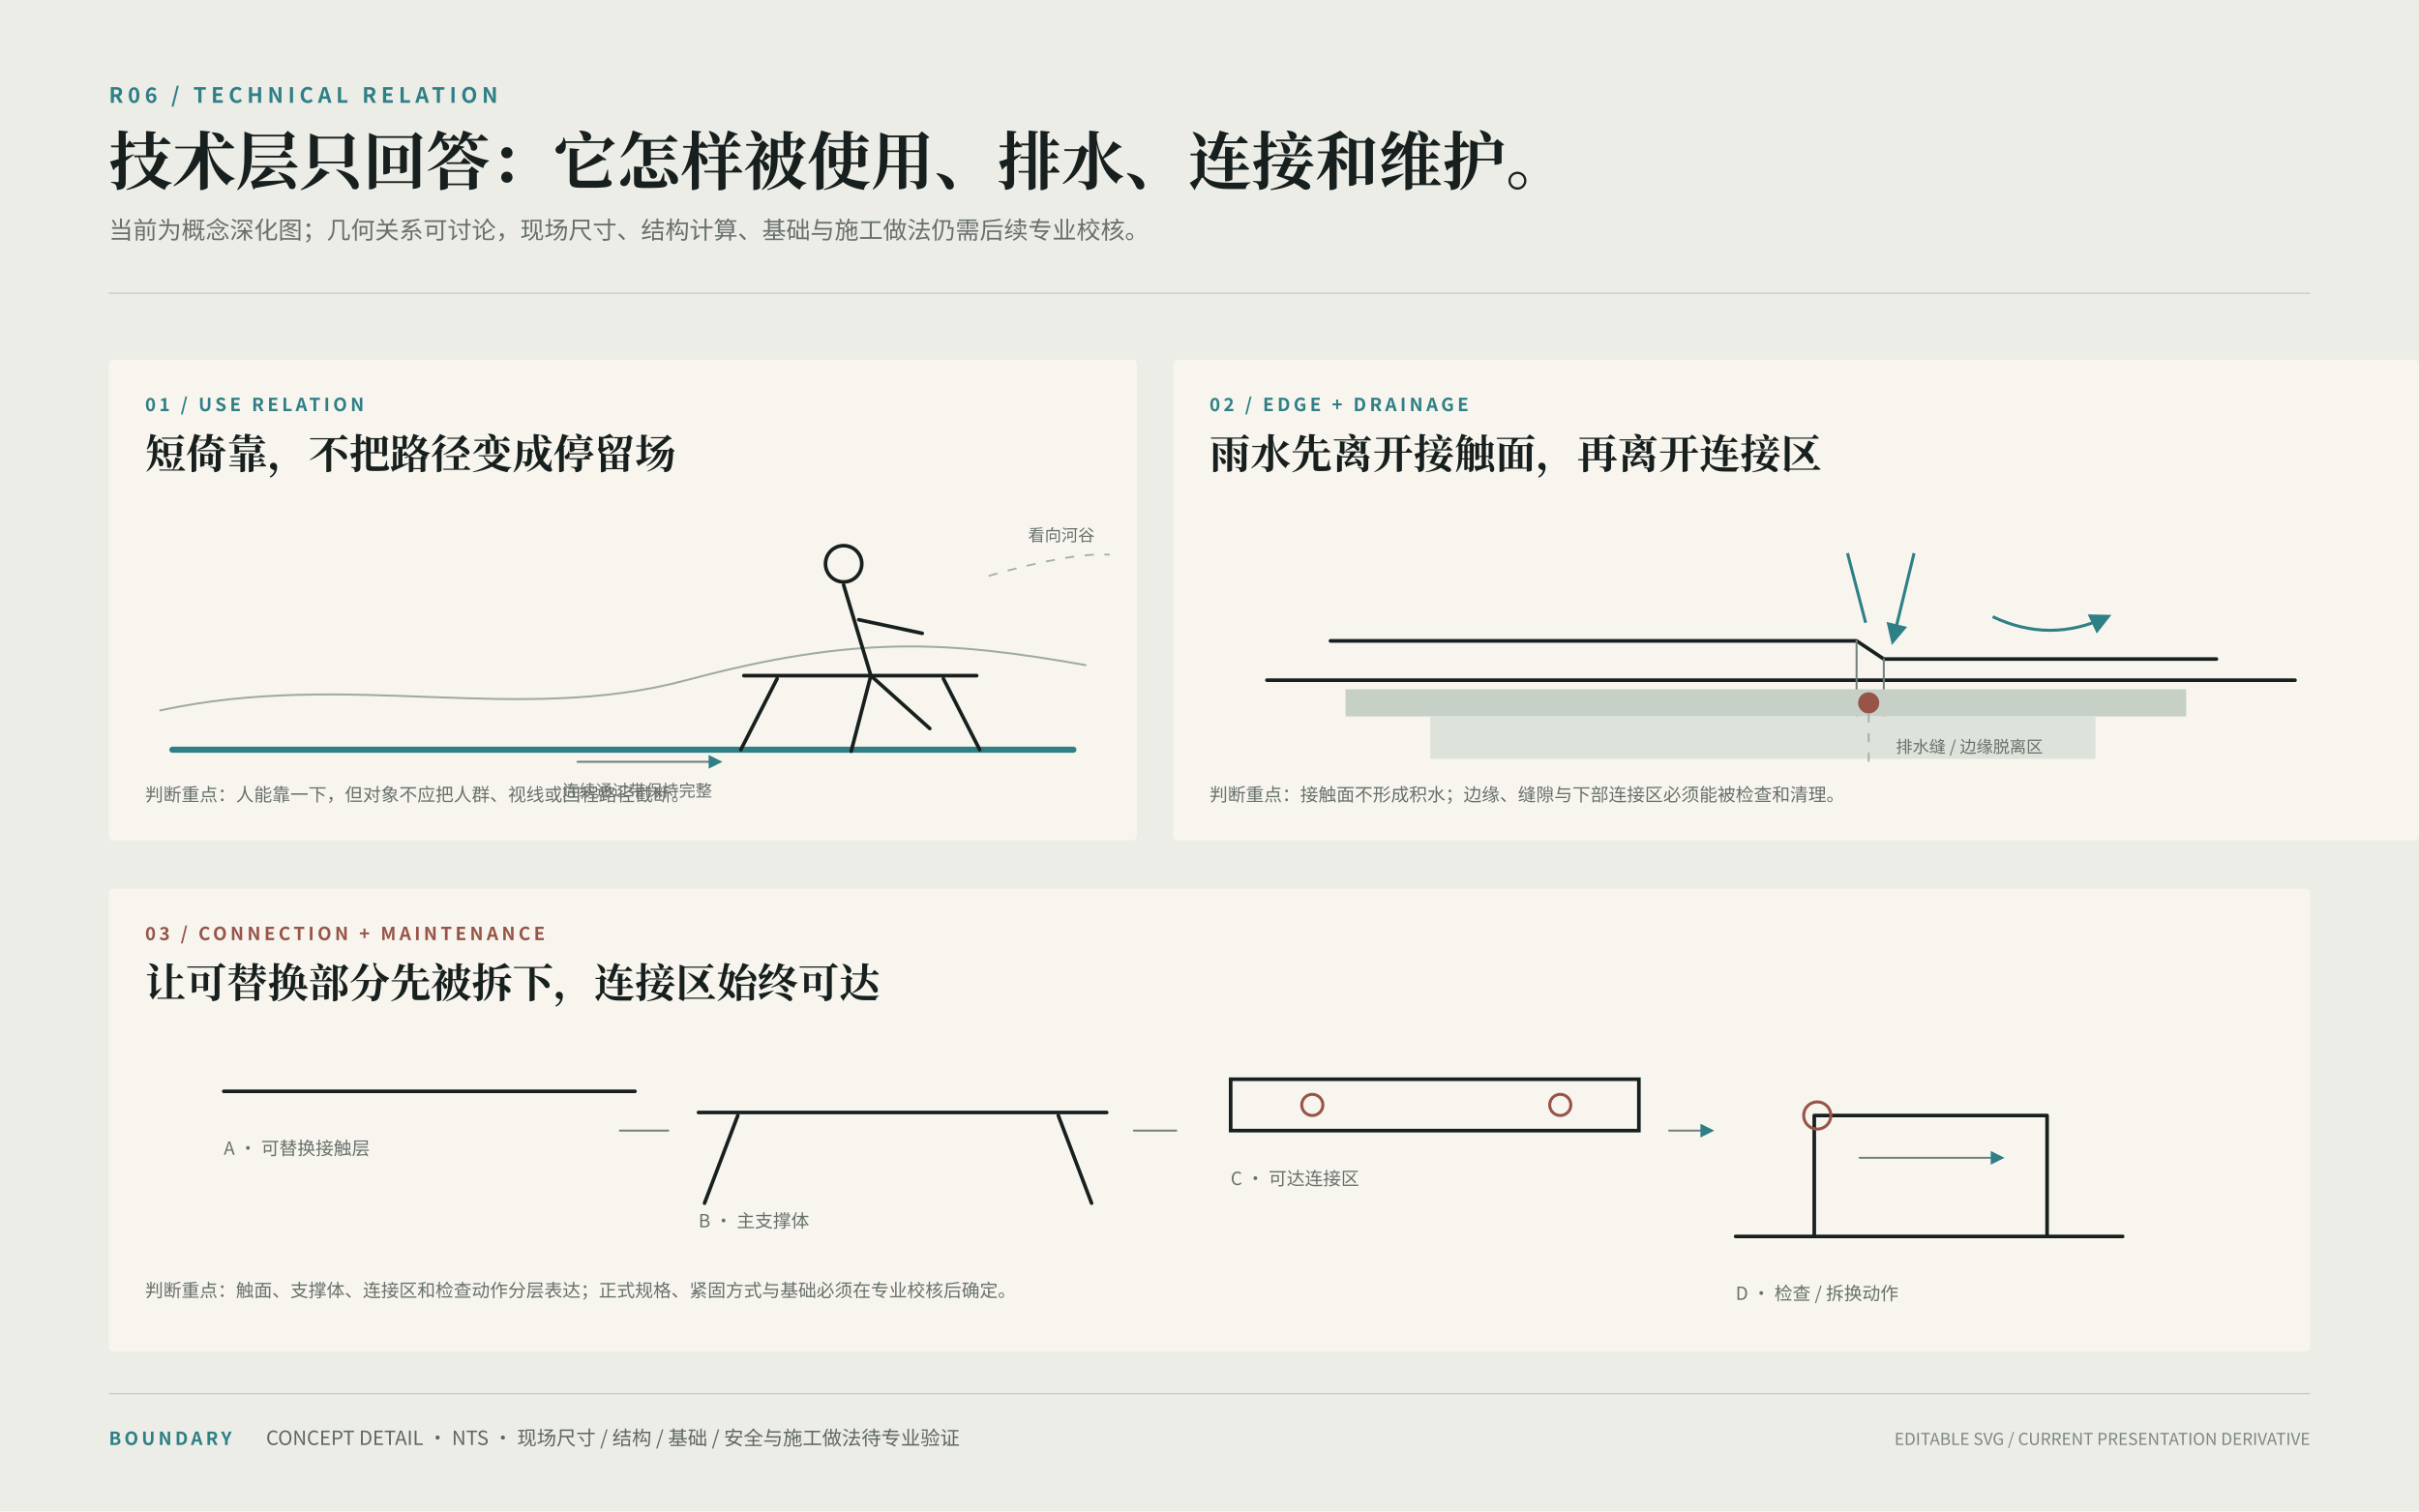
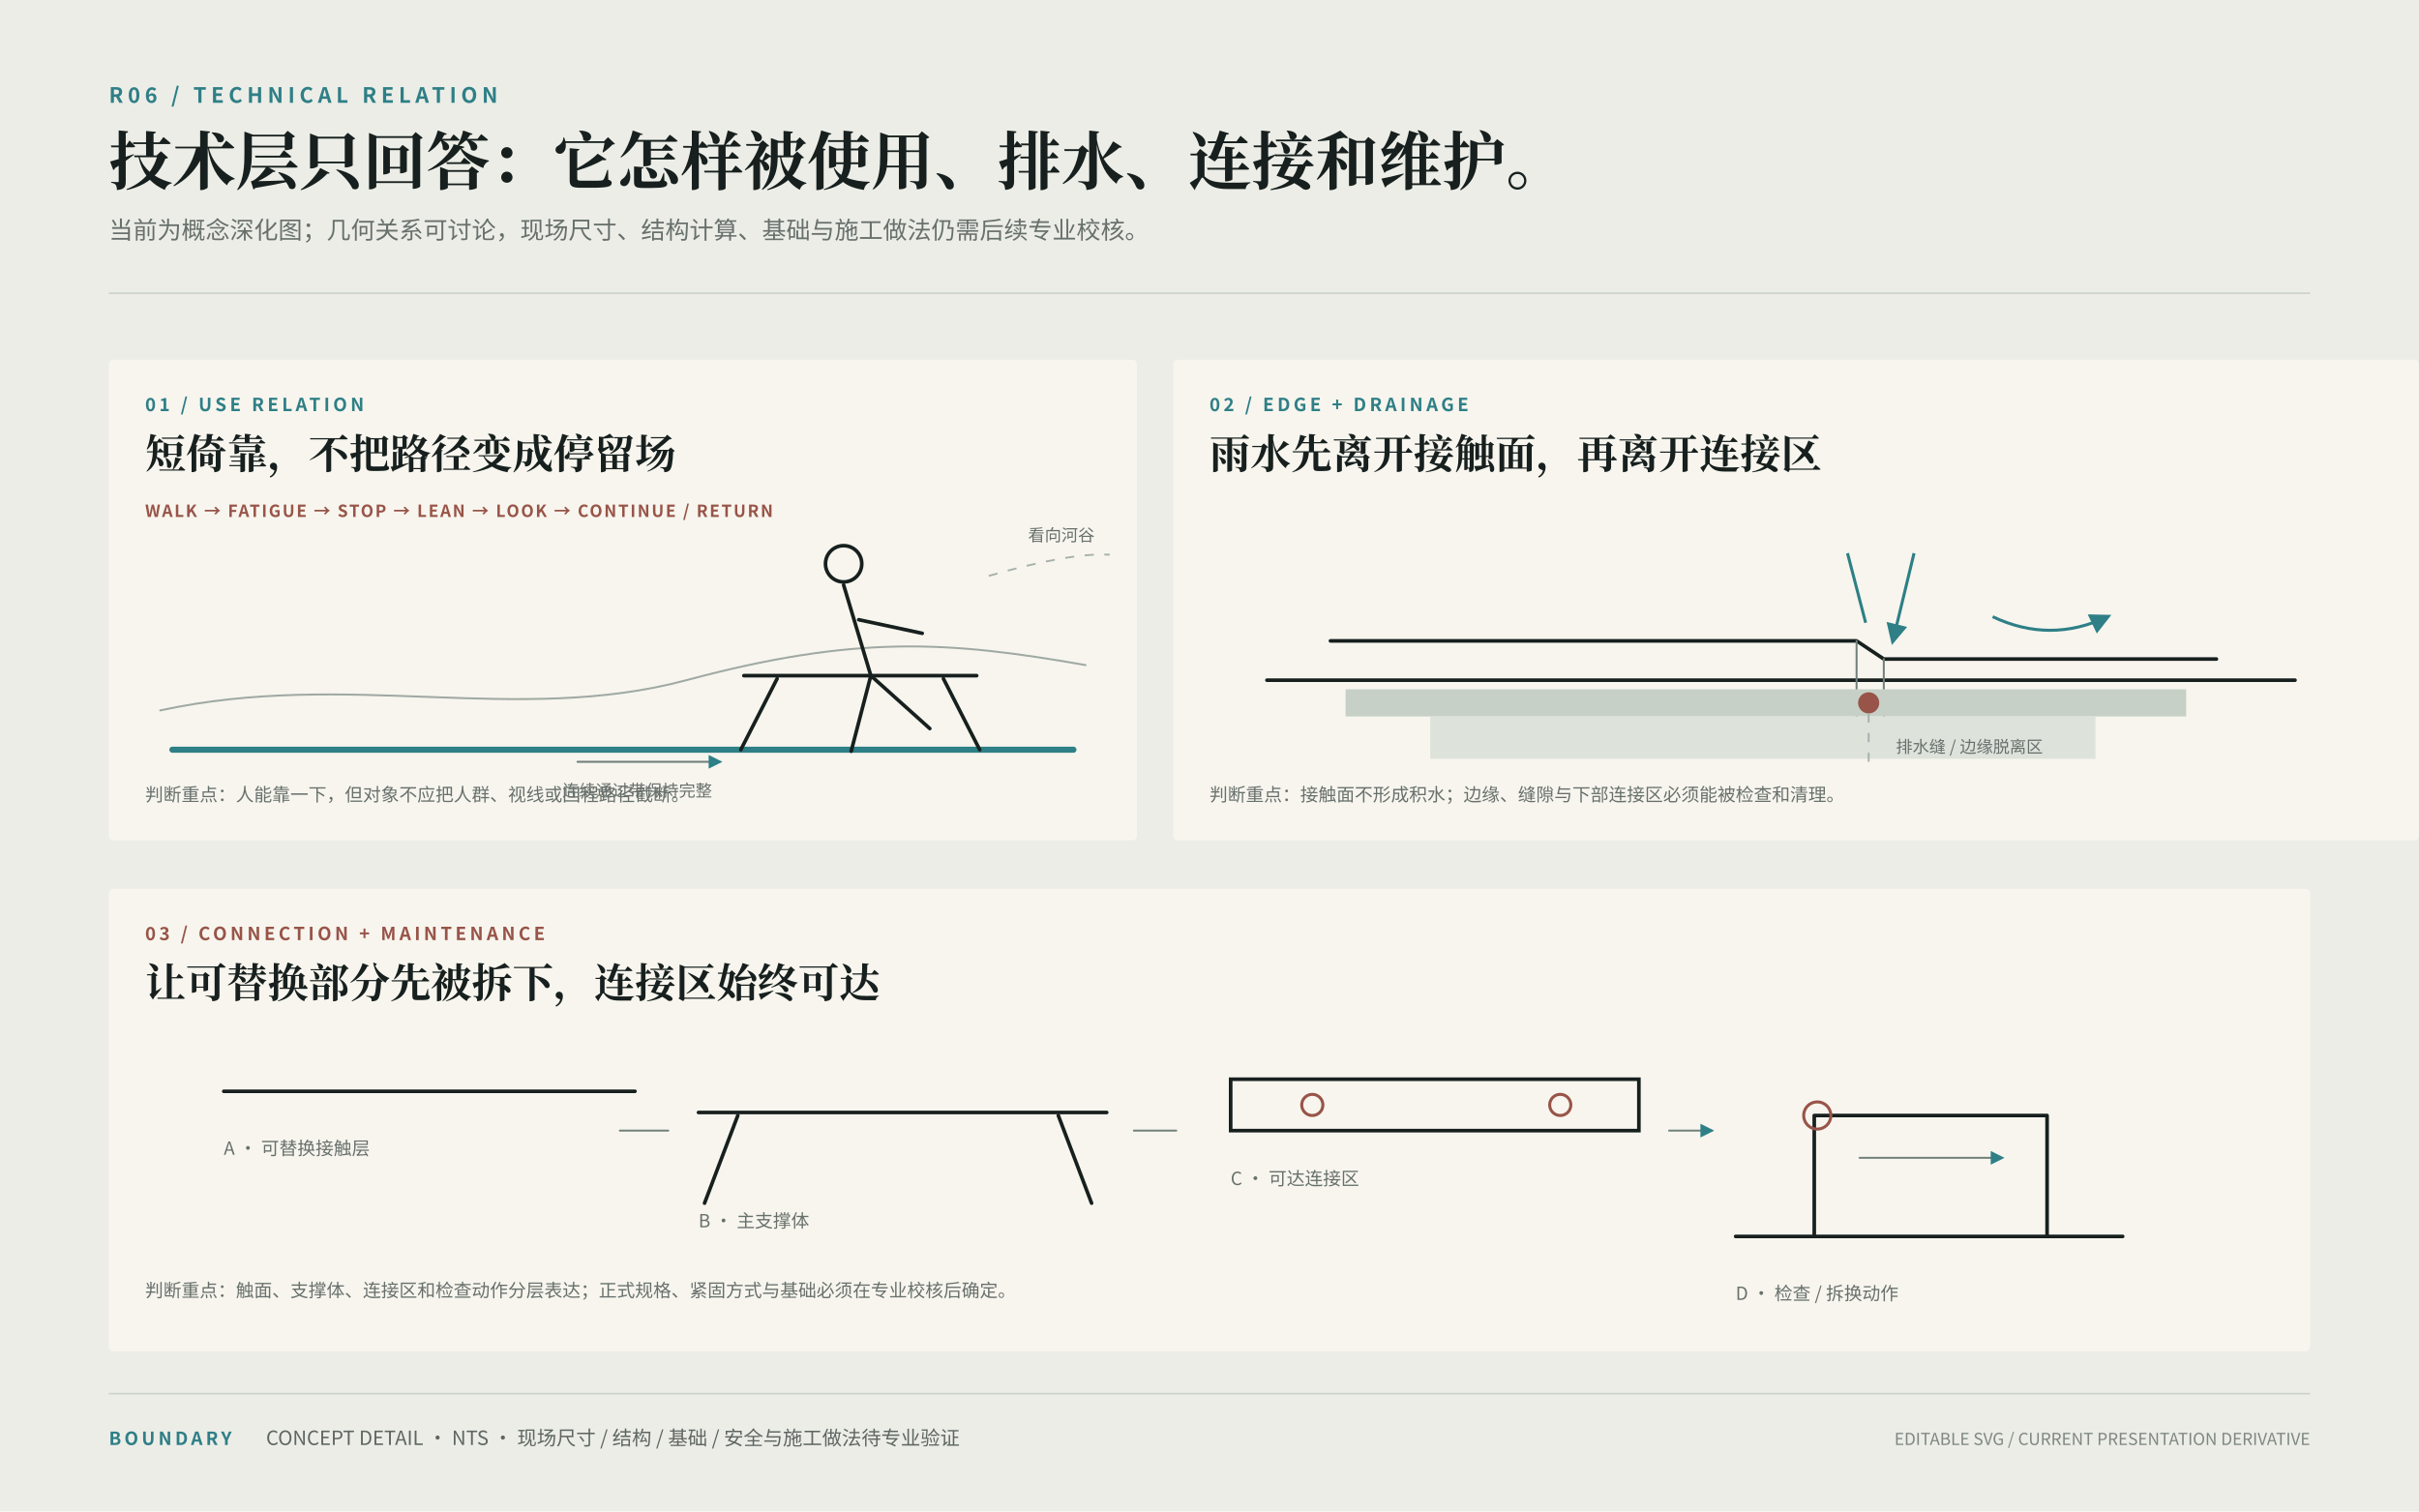
<svg xmlns="http://www.w3.org/2000/svg" width="1600" height="1000" viewBox="0 0 1600 1000" role="img" aria-labelledby="title desc">
  <defs>
    <style>
.sans{font-family:"Noto Sans CJK SC","Microsoft YaHei",Arial,sans-serif}.serif{font-family:"Noto Serif CJK SC","Songti SC","SimSun",serif}.ink{fill:#17201E}.muted{fill:#68706C}.water{stroke:#2E7F86}.seal{fill:#985448}.line{fill:none;stroke:#17201E;stroke-width:2.4;stroke-linecap:round;stroke-linejoin:round}.thin{fill:none;stroke:#71807B;stroke-width:1.3;stroke-linecap:round}.ghost{fill:none;stroke:#A5B0AA;stroke-width:1.2;stroke-dasharray:6 7}.route{fill:none;stroke:#2E7F86;stroke-width:4;stroke-linecap:round}.surface{fill:#DDE2DB}.surface2{fill:#C6D0C7}.paper{fill:#F7F5EE}.dark{fill:#0D2429}
</style>
    <marker id="arrow" viewBox="0 0 10 10" refX="8" refY="5" markerWidth="7" markerHeight="7" orient="auto-start-reverse">
      <path d="M0 0L10 5L0 10Z" fill="#2E7F86" />
    </marker>
  </defs>
  <rect width="1600" height="1000" fill="#ECEDE7" />
  <g class="sans">
    <text x="72" y="68" font-size="14" font-weight="700" letter-spacing="3" fill="#2E7F86">R06 / TECHNICAL RELATION</text>
    <text x="72" y="122" class="serif ink" font-size="42" font-weight="700">技术层只回答：它怎样被使用、排水、连接和维护。</text>
    <text x="72" y="158" class="muted" font-size="16">当前为概念深化图；几何关系可讨论，现场尺寸、结构计算、基础与施工做法仍需后续专业校核。</text>
  </g>
  <line x1="72" y1="194" x2="1528" y2="194" stroke="#C9D0CA" />
  <g transform="translate(72 238)">
    <g>
      <rect width="680" height="318" rx="3" class="paper" />
      <text x="24" y="34" class="sans" font-size="12" font-weight="700" letter-spacing="2.2" fill="#2E7F86">01 / USE RELATION</text>
      <text x="24" y="72" class="serif ink" font-size="27" font-weight="700">短倚靠，不把路径变成停留场</text>
+       <text x="24" y="104" class="sans" font-size="11" font-weight="700" letter-spacing="1.1" fill="#985448">WALK → FATIGUE → STOP → LEAN → LOOK → CONTINUE / RETURN</text>
      <path d="M34 232 C158 205 270 242 382 212 S555 186 646 202" class="thin" opacity=".65" />
      <path d="M42 258 H638" class="route" />
      <path d="M420 209 H574" class="line" stroke-width="7" />
      <path d="M442 211 l-24 47 M552 211 l24 47" class="line" />
      <g transform="translate(486 135)" class="line">
        <circle cx="0" cy="0" r="12" />
        <path d="M0 14l18 60m-8-37l42 9m-34 28l-13 50m13-50l39 35" />
      </g>
      <path d="M582 143 C620 132 646 128 662 129" class="ghost" />
      <text x="608" y="120" class="sans muted" font-size="11">看向河谷</text>
      <path d="M310 266H404" class="thin" marker-end="url(#arrow)" />
      <text x="300" y="289" class="sans muted" font-size="11">连续通过带保持完整</text>
      <text x="24" y="292" class="sans muted" font-size="12">判断重点：人能靠一下，但对象不应把人群、视线或回程路径截断。</text>
    </g>
    <g transform="translate(704)">
      <rect width="824" height="318" rx="3" class="paper" />
      <text x="24" y="34" class="sans" font-size="12" font-weight="700" letter-spacing="2.2" fill="#2E7F86">02 / EDGE + DRAINAGE</text>
      <text x="24" y="72" class="serif ink" font-size="27" font-weight="700">雨水先离开接触面，再离开连接区</text>
      <path d="M62 212 H742" class="line" />
      <path d="M104 186 H452 L470 198 H690" class="line" stroke-width="7" />
      <path d="M452 186 L452 236" class="thin" />
      <path d="M470 198 L470 236" class="thin" />
      <path d="M446 128 L458 174 M490 128 L476 186" class="water" fill="none" stroke-width="2" marker-end="url(#arrow)" />
      <path d="M542 170 q38 18 76 0" class="water" fill="none" stroke-width="2" marker-end="url(#arrow)" />
      <rect x="114" y="218" width="556" height="18" class="surface2" />
      <rect x="170" y="236" width="440" height="28" class="surface" />
      <circle cx="460" cy="227" r="7" fill="#985448" />
      <path d="M460 234v37" class="ghost" />
      <text x="478" y="260" class="sans muted" font-size="11">排水缝 / 边缘脱离区</text>
      <text x="24" y="292" class="sans muted" font-size="12">判断重点：接触面不形成积水；边缘、缝隙与下部连接区必须能被检查和清理。</text>
    </g>
    <g transform="translate(0 350)">
      <rect width="1456" height="306" rx="3" class="paper" />
      <text x="24" y="34" class="sans" font-size="12" font-weight="700" letter-spacing="2.2" fill="#985448">03 / CONNECTION + MAINTENANCE</text>
      <text x="24" y="72" class="serif ink" font-size="27" font-weight="700">让可替换部分先被拆下，连接区始终可达</text>
      <g transform="translate(76 118)">
        <path d="M0 16H272" class="line" stroke-width="12" />
        <text x="0" y="58" class="sans muted" font-size="12">A · 可替换接触层</text>
      </g>
      <g transform="translate(390 132)">
        <path d="M0 16H270" class="line" stroke-width="7" />
        <path d="M26 18l-22 58 M238 18l22 58" class="line" />
        <text x="0" y="92" class="sans muted" font-size="12">B · 主支撑体</text>
      </g>
      <g transform="translate(724 118)">
        <rect x="18" y="8" width="270" height="34" fill="none" stroke="#17201E" stroke-width="2.4" />
        <circle cx="72" cy="25" r="7" fill="none" stroke="#985448" stroke-width="2" />
        <circle cx="236" cy="25" r="7" fill="none" stroke="#985448" stroke-width="2" />
        <text x="18" y="78" class="sans muted" font-size="12">C · 可达连接区</text>
      </g>
      <g transform="translate(1076 106)">
        <path d="M0 124H256" class="line" />
        <path d="M52 124V44H206V124" class="line" />
        <path d="M82 72h94" class="thin" marker-end="url(#arrow)" />
        <circle cx="54" cy="44" r="9" fill="none" stroke="#985448" stroke-width="2" />
        <text x="0" y="166" class="sans muted" font-size="12">D · 检查 / 拆换动作</text>
      </g>
      <path d="M338 160h32 M678 160h28 M1032 160h28" class="thin" marker-end="url(#arrow)" />
      <text x="24" y="270" class="sans muted" font-size="12">判断重点：触面、支撑体、连接区和检查动作分层表达；正式规格、紧固方式与基础必须在专业校核后确定。</text>
    </g>
  </g>
  <g transform="translate(72 922)" class="sans">
    <line x1="0" y1="0" x2="1456" y2="0" stroke="#C9D0CA" />
    <text y="34" font-size="12" font-weight="700" fill="#2E7F86" letter-spacing="2.1">BOUNDARY</text>
    <text x="104" y="34" font-size="13" fill="#5F6662">CONCEPT DETAIL · NTS · 现场尺寸 / 结构 / 基础 / 安全与施工做法待专业验证</text>
    <text x="1456" y="34" text-anchor="end" font-size="11" fill="#7E8782">EDITABLE SVG / CURRENT PRESENTATION DERIVATIVE</text>
  </g>
</svg>
